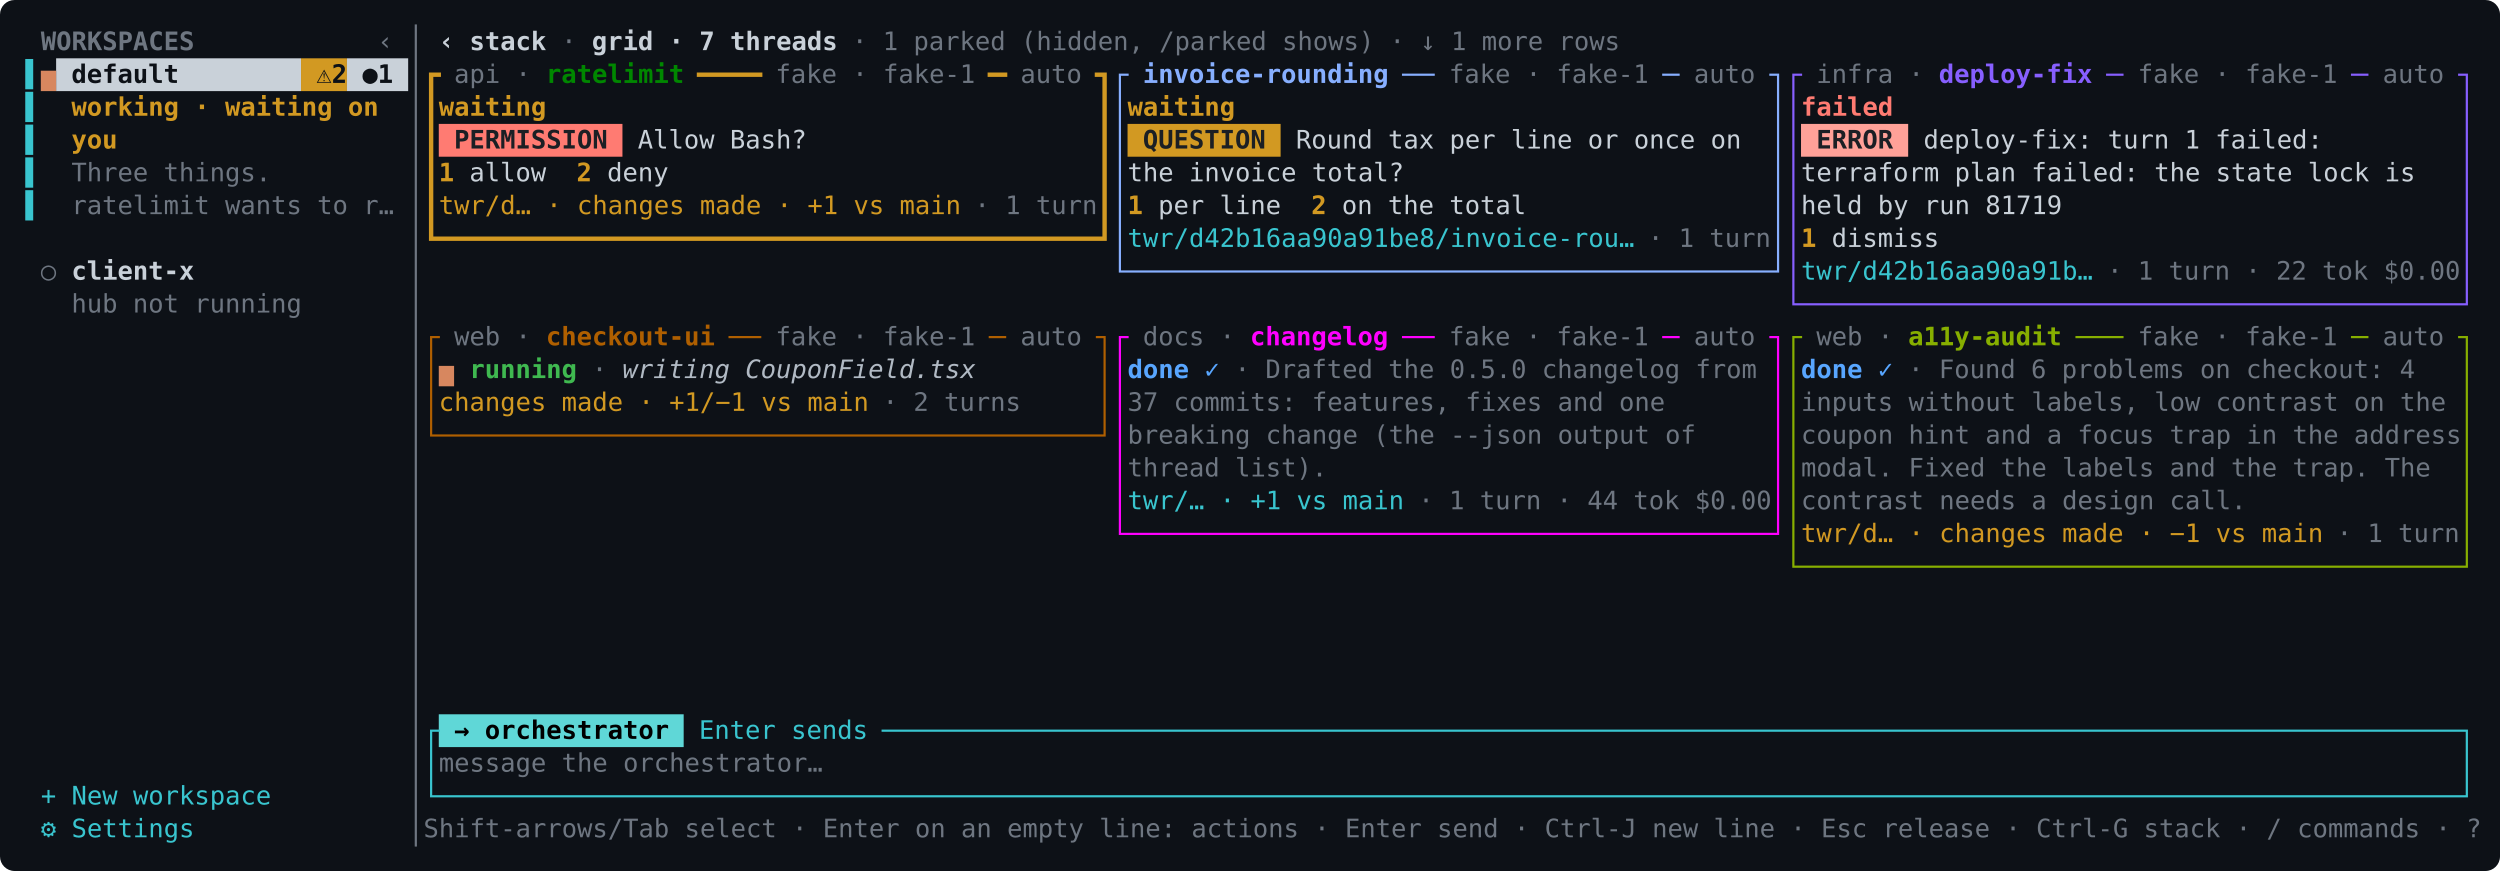
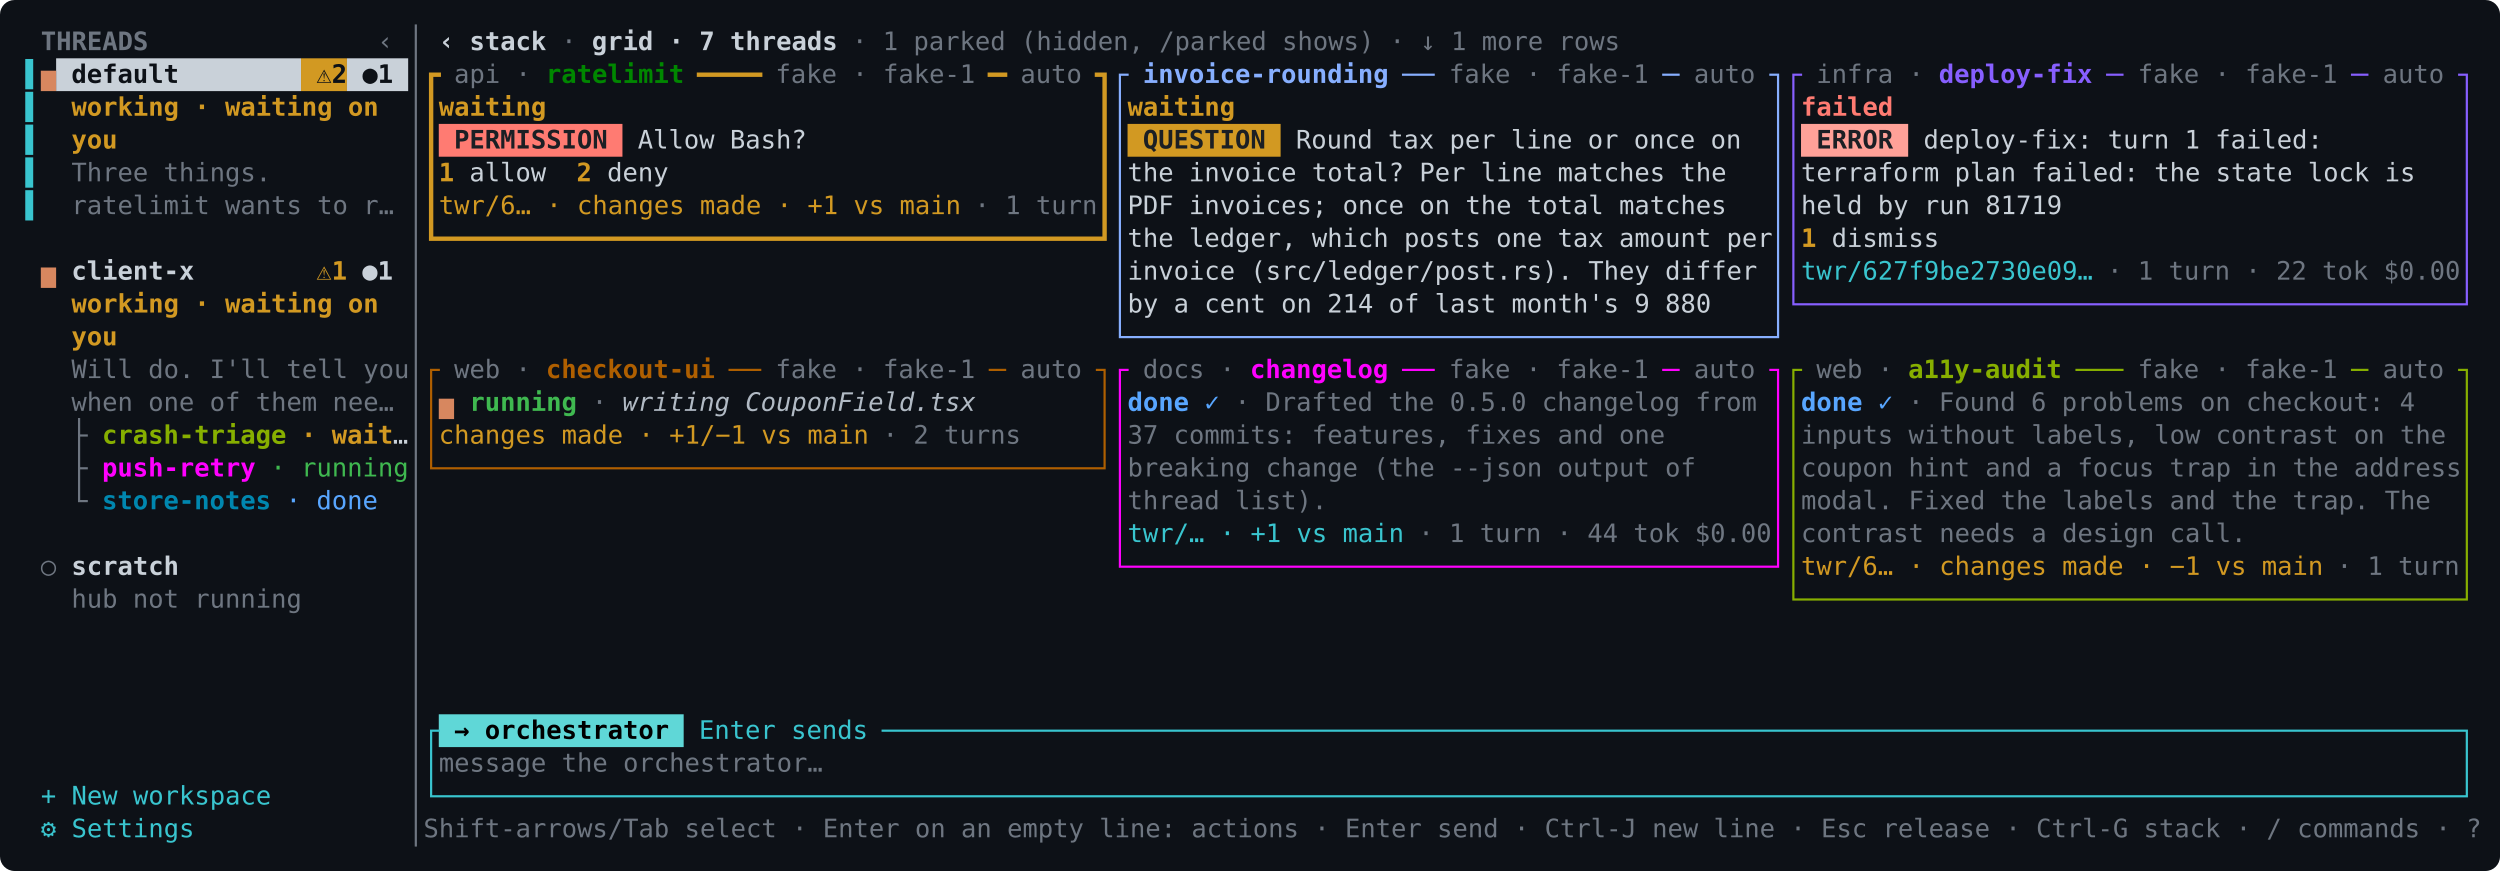
<svg xmlns="http://www.w3.org/2000/svg" width="1372" height="478" viewBox="0 0 1372 478" role="img" aria-label="twr grid view: one tile per worker thread">
  <style>text{font-family:ui-monospace, SFMono-Regular, 'SF Mono', Menlo, Consolas, 'DejaVu Sans Mono', 'Liberation Mono', monospace;font-size:14px;white-space:pre}.b{font-weight:bold}.d{opacity:.55}.i{font-style:italic}.u{text-decoration:underline}</style>
  <rect width="100%" height="100%" rx="8" fill="#0d1117" />
  <rect x="30.8" y="32" width="134.4" height="18" fill="#c9d1d9" />
  <rect x="165.2" y="32" width="25.2" height="18" fill="#d29922" />
  <rect x="190.4" y="32" width="33.6" height="18" fill="#c9d1d9" />
  <rect x="240.8" y="68" width="100.8" height="18" fill="#ff7b72" />
  <rect x="618.8" y="68" width="84" height="18" fill="#d29922" />
  <rect x="988.4" y="68" width="58.8" height="18" fill="#ffa198" />
  <rect x="240.8" y="392" width="134.4" height="18" fill="#5fd7d7" />
  <rect x="22.4" y="38.8" width="8.4" height="11.2" fill="#d7875f" />
-   <rect x="240.8" y="200.8" width="8.4" height="11.2" fill="#d7875f" />
+   <rect x="22.4" y="146.8" width="8.4" height="11.2" fill="#d7875f" />
+   <rect x="240.8" y="218.8" width="8.4" height="11.2" fill="#d7875f" />
  <path d="M236.6 401H240.8M484.4 401H1353.8M236.6 437H1353.8M236.6 401V437M1353.8 401V437" stroke="#39c5cf" stroke-width="1.2" fill="none" stroke-linecap="square" />
-   <path d="M228.2 14V464" stroke="#6e7681" stroke-width="1.2" fill="none" stroke-linecap="square" />
+   <path d="M43.4 239H47.6M43.4 257H47.6M43.4 275H47.6M228.2 14V464M43.4 230V275" stroke="#6e7681" stroke-width="1.2" fill="none" stroke-linecap="square" />
  <path d="M984.2 41H988.4M1156.4 41H1164.8M1290.8 41H1299.2M1349.6 41H1353.8M984.2 167H1353.8M984.2 41V167M1353.8 41V167" stroke="#875fff" stroke-width="1.2" fill="none" stroke-linecap="square" />
-   <path d="M984.2 185H988.4M1139.6 185H1164.8M1290.8 185H1299.2M1349.6 185H1353.8M984.2 311H1353.8M984.2 185V311M1353.8 185V311" stroke="#87af00" stroke-width="1.2" fill="none" stroke-linecap="square" />
-   <path d="M614.6 41H618.8M770 41H786.8M912.8 41H921.2M971.6 41H975.8M614.6 149H975.8M614.6 41V149M975.8 41V149" stroke="#87afff" stroke-width="1.2" fill="none" stroke-linecap="square" />
-   <path d="M236.6 185H240.8M400.4 185H417.2M543.2 185H551.6M602 185H606.2M236.6 239H606.2M236.6 185V239M606.2 185V239" stroke="#af5f00" stroke-width="1.2" fill="none" stroke-linecap="square" />
+   <path d="M984.2 203H988.4M1139.6 203H1164.8M1290.8 203H1299.2M1349.6 203H1353.8M984.2 329H1353.8M984.2 203V329M1353.8 203V329" stroke="#87af00" stroke-width="1.2" fill="none" stroke-linecap="square" />
+   <path d="M614.6 41H618.8M770 41H786.8M912.8 41H921.2M971.6 41H975.8M614.6 185H975.8M614.6 41V185M975.8 41V185" stroke="#87afff" stroke-width="1.2" fill="none" stroke-linecap="square" />
+   <path d="M236.6 203H240.8M400.4 203H417.2M543.2 203H551.6M602 203H606.2M236.6 257H606.2M236.6 203V257M606.2 203V257" stroke="#af5f00" stroke-width="1.2" fill="none" stroke-linecap="square" />
  <path d="M236.6 41H240.8M383.6 41H417.2M543.2 41H551.6M602 41H606.2M236.6 131H606.2M236.6 41V131M606.2 41V131" stroke="#d29922" stroke-width="2.4" fill="none" stroke-linecap="square" />
-   <path d="M614.6 185H618.8M770 185H786.8M912.8 185H921.2M971.6 185H975.8M614.6 293H975.8M614.6 185V293M975.8 185V293" stroke="#ff00ff" stroke-width="1.2" fill="none" stroke-linecap="square" />
-   <text x="22.4" y="27.5" fill="#6e7681" class="b" textLength="84">WORKSPACES</text>
+   <path d="M614.6 203H618.8M770 203H786.8M912.8 203H921.2M971.6 203H975.8M614.6 311H975.8M614.6 203V311M975.8 203V311" stroke="#ff00ff" stroke-width="1.2" fill="none" stroke-linecap="square" />
+   <text x="22.4" y="27.5" fill="#6e7681" class="b" textLength="58.8">THREADS</text>
  <text x="207.2" y="27.5" fill="#6e7681">‹</text>
  <text x="240.8" y="27.5" fill="#c9d1d9" class="b" textLength="58.8">‹ stack</text>
  <text x="308" y="27.5" fill="#6e7681">·</text>
  <text x="324.8" y="27.5" fill="#c9d1d9" class="b" textLength="134.4">grid · 7 threads</text>
  <text x="467.6" y="27.5" fill="#6e7681" textLength="420">· 1 parked (hidden, /parked shows) · ↓ 1 more rows</text>
  <text x="14" y="45.5" fill="#39c5cf">▌</text>
  <text x="39.2" y="45.5" fill="#0d1117" class="b" textLength="58.8">default</text>
  <text x="173.6" y="45.5" fill="#0d1117" class="b" textLength="42">⚠2 ●1</text>
  <text x="249.2" y="45.5" fill="#6e7681" textLength="42">api ·</text>
  <text x="299.6" y="45.5" fill="#008700" class="b" textLength="75.6">ratelimit</text>
  <text x="425.6" y="45.5" fill="#6e7681" textLength="109.2">fake · fake-1</text>
  <text x="560" y="45.5" fill="#6e7681" textLength="33.6">auto</text>
  <text x="627.2" y="45.5" fill="#87afff" class="b" textLength="134.4">invoice-rounding</text>
  <text x="795.2" y="45.5" fill="#6e7681" textLength="109.2">fake · fake-1</text>
  <text x="929.6" y="45.5" fill="#6e7681" textLength="33.6">auto</text>
  <text x="996.8" y="45.5" fill="#6e7681" textLength="58.8">infra ·</text>
  <text x="1064" y="45.5" fill="#875fff" class="b" textLength="84">deploy-fix</text>
  <text x="1173.2" y="45.5" fill="#6e7681" textLength="109.2">fake · fake-1</text>
  <text x="1307.6" y="45.5" fill="#6e7681" textLength="33.6">auto</text>
  <text x="14" y="63.5" fill="#39c5cf">▌</text>
  <text x="39.2" y="63.5" fill="#d29922" class="b" textLength="168">working · waiting on</text>
  <text x="240.8" y="63.5" fill="#d29922" class="b" textLength="58.8">waiting</text>
  <text x="618.8" y="63.5" fill="#d29922" class="b" textLength="58.8">waiting</text>
  <text x="988.4" y="63.5" fill="#ff7b72" class="b" textLength="50.4">failed</text>
  <text x="14" y="81.5" fill="#39c5cf">▌</text>
  <text x="39.2" y="81.5" fill="#d29922" class="b" textLength="25.2">you</text>
  <text x="249.2" y="81.5" fill="#1b1f24" class="b" textLength="84">PERMISSION</text>
  <text x="350" y="81.5" fill="#c9d1d9" textLength="92.4">Allow Bash?</text>
  <text x="627.2" y="81.5" fill="#1b1f24" class="b" textLength="67.2">QUESTION</text>
  <text x="711.2" y="81.5" fill="#c9d1d9" textLength="243.6">Round tax per line or once on</text>
  <text x="996.8" y="81.5" fill="#1b1f24" class="b" textLength="42">ERROR</text>
  <text x="1055.6" y="81.5" fill="#c9d1d9" textLength="218.4">deploy-fix: turn 1 failed:</text>
  <text x="14" y="99.5" fill="#39c5cf">▌</text>
  <text x="39.2" y="99.5" fill="#6e7681" textLength="109.2">Three things.</text>
  <text x="240.8" y="99.5" fill="#d29922" class="b">1</text>
  <text x="257.6" y="99.5" fill="#c9d1d9" textLength="42">allow</text>
  <text x="316.4" y="99.5" fill="#d29922" class="b">2</text>
  <text x="333.2" y="99.5" fill="#c9d1d9" textLength="33.6">deny</text>
-   <text x="618.8" y="99.5" fill="#c9d1d9" textLength="151.2">the invoice total?</text>
+   <text x="618.8" y="99.5" fill="#c9d1d9" textLength="327.6">the invoice total? Per line matches the</text>
  <text x="988.4" y="99.5" fill="#c9d1d9" textLength="336">terraform plan failed: the state lock is</text>
  <text x="14" y="117.5" fill="#39c5cf">▌</text>
  <text x="39.2" y="117.5" fill="#6e7681" textLength="176.4">ratelimit wants to r…</text>
-   <text x="240.8" y="117.5" fill="#d29922" textLength="285.6">twr/d… · changes made · +1 vs main</text>
+   <text x="240.8" y="117.5" fill="#d29922" textLength="285.6">twr/6… · changes made · +1 vs main</text>
  <text x="534.8" y="117.5" fill="#6e7681" textLength="67.2">· 1 turn</text>
-   <text x="618.8" y="117.5" fill="#d29922" class="b">1</text>
-   <text x="635.6" y="117.5" fill="#c9d1d9" textLength="67.2">per line</text>
-   <text x="719.6" y="117.5" fill="#d29922" class="b">2</text>
-   <text x="736.4" y="117.5" fill="#c9d1d9" textLength="100.8">on the total</text>
+   <text x="618.8" y="117.5" fill="#c9d1d9" textLength="327.6">PDF invoices; once on the total matches</text>
  <text x="988.4" y="117.5" fill="#c9d1d9" textLength="142.8">held by run 81719</text>
-   <text x="618.8" y="135.5" fill="#39c5cf" textLength="277.2">twr/d42b16aa90a91be8/invoice-rou…</text>
-   <text x="904.4" y="135.5" fill="#6e7681" textLength="67.2">· 1 turn</text>
+   <text x="618.8" y="135.5" fill="#c9d1d9" textLength="352.8">the ledger, which posts one tax amount per</text>
  <text x="988.4" y="135.5" fill="#d29922" class="b">1</text>
  <text x="1005.2" y="135.5" fill="#c9d1d9" textLength="58.8">dismiss</text>
-   <text x="22.4" y="153.5" fill="#6e7681">○</text>
  <text x="39.2" y="153.5" fill="#c9d1d9" class="b" textLength="67.2">client-x</text>
-   <text x="988.4" y="153.5" fill="#39c5cf" textLength="159.6">twr/d42b16aa90a91b…</text>
+   <text x="173.6" y="153.5" fill="#d29922" class="b" textLength="16.8">⚠1</text>
+   <text x="198.8" y="153.5" fill="#c9d1d9" class="b" textLength="16.8">●1</text>
+   <text x="618.8" y="153.5" fill="#c9d1d9" textLength="344.4">invoice (src/ledger/post.rs). They differ</text>
+   <text x="988.4" y="153.5" fill="#39c5cf" textLength="159.6">twr/627f9be2730e09…</text>
  <text x="1156.4" y="153.5" fill="#6e7681" textLength="193.2">· 1 turn · 22 tok $0.00</text>
-   <text x="39.2" y="171.5" fill="#6e7681" textLength="126">hub not running</text>
-   <text x="249.2" y="189.5" fill="#6e7681" textLength="42">web ·</text>
-   <text x="299.6" y="189.5" fill="#af5f00" class="b" textLength="92.4">checkout-ui</text>
-   <text x="425.6" y="189.5" fill="#6e7681" textLength="109.2">fake · fake-1</text>
-   <text x="560" y="189.5" fill="#6e7681" textLength="33.6">auto</text>
-   <text x="627.2" y="189.5" fill="#6e7681" textLength="50.4">docs ·</text>
-   <text x="686" y="189.5" fill="#ff00ff" class="b" textLength="75.6">changelog</text>
-   <text x="795.2" y="189.5" fill="#6e7681" textLength="109.2">fake · fake-1</text>
-   <text x="929.6" y="189.5" fill="#6e7681" textLength="33.6">auto</text>
-   <text x="996.8" y="189.5" fill="#6e7681" textLength="42">web ·</text>
-   <text x="1047.2" y="189.5" fill="#87af00" class="b" textLength="84">a11y-audit</text>
-   <text x="1173.2" y="189.5" fill="#6e7681" textLength="109.2">fake · fake-1</text>
-   <text x="1307.6" y="189.5" fill="#6e7681" textLength="33.6">auto</text>
-   <text x="257.6" y="207.5" fill="#3fb950" class="b" textLength="58.8">running</text>
-   <text x="324.8" y="207.5" fill="#6e7681">·</text>
-   <text x="341.6" y="207.5" fill="#b1bac4" class="i" textLength="193.2">writing CouponField.tsx</text>
-   <text x="618.8" y="207.5" fill="#58a6ff" class="b" textLength="50.4">done ✓</text>
-   <text x="677.6" y="207.5" fill="#6e7681" textLength="285.6">· Drafted the 0.5.0 changelog from</text>
-   <text x="988.4" y="207.5" fill="#58a6ff" class="b" textLength="50.4">done ✓</text>
-   <text x="1047.2" y="207.5" fill="#6e7681" textLength="277.2">· Found 6 problems on checkout: 4</text>
-   <text x="240.8" y="225.5" fill="#d29922" textLength="235.2">changes made · +1/−1 vs main</text>
-   <text x="484.4" y="225.5" fill="#6e7681" textLength="75.6">· 2 turns</text>
-   <text x="618.8" y="225.5" fill="#6e7681" textLength="294">37 commits: features, fixes and one</text>
-   <text x="988.4" y="225.5" fill="#6e7681" textLength="352.8">inputs without labels, low contrast on the</text>
-   <text x="618.8" y="243.5" fill="#6e7681" textLength="310.8">breaking change (the --json output of</text>
-   <text x="988.4" y="243.5" fill="#6e7681" textLength="361.2">coupon hint and a focus trap in the address</text>
-   <text x="618.8" y="261.5" fill="#6e7681" textLength="109.2">thread list).</text>
-   <text x="988.4" y="261.5" fill="#6e7681" textLength="344.4">modal. Fixed the labels and the trap. The</text>
-   <text x="618.8" y="279.5" fill="#39c5cf" textLength="151.2">twr/… · +1 vs main</text>
-   <text x="778.4" y="279.5" fill="#6e7681" textLength="193.2">· 1 turn · 44 tok $0.00</text>
-   <text x="988.4" y="279.5" fill="#6e7681" textLength="243.6">contrast needs a design call.</text>
-   <text x="988.4" y="297.5" fill="#d29922" textLength="285.6">twr/d… · changes made · −1 vs main</text>
-   <text x="1282.4" y="297.5" fill="#6e7681" textLength="67.2">· 1 turn</text>
+   <text x="39.2" y="171.5" fill="#d29922" class="b" textLength="168">working · waiting on</text>
+   <text x="618.8" y="171.5" fill="#c9d1d9" textLength="319.2">by a cent on 214 of last month's 9 880</text>
+   <text x="39.2" y="189.5" fill="#d29922" class="b" textLength="25.2">you</text>
+   <text x="39.2" y="207.5" fill="#6e7681" textLength="184.8">Will do. I'll tell you</text>
+   <text x="249.2" y="207.5" fill="#6e7681" textLength="42">web ·</text>
+   <text x="299.6" y="207.5" fill="#af5f00" class="b" textLength="92.4">checkout-ui</text>
+   <text x="425.6" y="207.5" fill="#6e7681" textLength="109.2">fake · fake-1</text>
+   <text x="560" y="207.5" fill="#6e7681" textLength="33.6">auto</text>
+   <text x="627.2" y="207.5" fill="#6e7681" textLength="50.4">docs ·</text>
+   <text x="686" y="207.5" fill="#ff00ff" class="b" textLength="75.6">changelog</text>
+   <text x="795.2" y="207.5" fill="#6e7681" textLength="109.2">fake · fake-1</text>
+   <text x="929.6" y="207.5" fill="#6e7681" textLength="33.6">auto</text>
+   <text x="996.8" y="207.5" fill="#6e7681" textLength="42">web ·</text>
+   <text x="1047.2" y="207.5" fill="#87af00" class="b" textLength="84">a11y-audit</text>
+   <text x="1173.2" y="207.5" fill="#6e7681" textLength="109.2">fake · fake-1</text>
+   <text x="1307.6" y="207.5" fill="#6e7681" textLength="33.6">auto</text>
+   <text x="39.2" y="225.5" fill="#6e7681" textLength="176.4">when one of them nee…</text>
+   <text x="257.6" y="225.5" fill="#3fb950" class="b" textLength="58.8">running</text>
+   <text x="324.8" y="225.5" fill="#6e7681">·</text>
+   <text x="341.6" y="225.5" fill="#b1bac4" class="i" textLength="193.2">writing CouponField.tsx</text>
+   <text x="618.8" y="225.5" fill="#58a6ff" class="b" textLength="50.4">done ✓</text>
+   <text x="677.6" y="225.5" fill="#6e7681" textLength="285.6">· Drafted the 0.5.0 changelog from</text>
+   <text x="988.4" y="225.5" fill="#58a6ff" class="b" textLength="50.4">done ✓</text>
+   <text x="1047.2" y="225.5" fill="#6e7681" textLength="277.2">· Found 6 problems on checkout: 4</text>
+   <text x="56" y="243.5" fill="#87af00" class="b" textLength="100.8">crash-triage</text>
+   <text x="165.2" y="243.5" fill="#d29922" class="b" textLength="50.4">· wait</text>
+   <text x="215.6" y="243.5" fill="#c9d1d9">…</text>
+   <text x="240.8" y="243.5" fill="#d29922" textLength="235.2">changes made · +1/−1 vs main</text>
+   <text x="484.4" y="243.5" fill="#6e7681" textLength="75.6">· 2 turns</text>
+   <text x="618.8" y="243.5" fill="#6e7681" textLength="294">37 commits: features, fixes and one</text>
+   <text x="988.4" y="243.5" fill="#6e7681" textLength="352.8">inputs without labels, low contrast on the</text>
+   <text x="56" y="261.5" fill="#ff00ff" class="b" textLength="84">push-retry</text>
+   <text x="148.4" y="261.5" fill="#3fb950" textLength="75.6">· running</text>
+   <text x="618.8" y="261.5" fill="#6e7681" textLength="310.8">breaking change (the --json output of</text>
+   <text x="988.4" y="261.5" fill="#6e7681" textLength="361.2">coupon hint and a focus trap in the address</text>
+   <text x="56" y="279.5" fill="#0087af" class="b" textLength="92.4">store-notes</text>
+   <text x="156.8" y="279.5" fill="#58a6ff" textLength="50.4">· done</text>
+   <text x="618.8" y="279.5" fill="#6e7681" textLength="109.2">thread list).</text>
+   <text x="988.4" y="279.5" fill="#6e7681" textLength="344.4">modal. Fixed the labels and the trap. The</text>
+   <text x="618.8" y="297.5" fill="#39c5cf" textLength="151.2">twr/… · +1 vs main</text>
+   <text x="778.4" y="297.5" fill="#6e7681" textLength="193.2">· 1 turn · 44 tok $0.00</text>
+   <text x="988.4" y="297.5" fill="#6e7681" textLength="243.6">contrast needs a design call.</text>
+   <text x="22.4" y="315.5" fill="#6e7681">○</text>
+   <text x="39.2" y="315.5" fill="#c9d1d9" class="b" textLength="58.8">scratch</text>
+   <text x="988.4" y="315.5" fill="#d29922" textLength="285.6">twr/6… · changes made · −1 vs main</text>
+   <text x="1282.4" y="315.5" fill="#6e7681" textLength="67.2">· 1 turn</text>
+   <text x="39.2" y="333.5" fill="#6e7681" textLength="126">hub not running</text>
  <text x="249.2" y="405.5" fill="#000000" class="b" textLength="117.6">→ orchestrator</text>
  <text x="383.6" y="405.5" fill="#39c5cf" textLength="92.4">Enter sends</text>
  <text x="240.8" y="423.5" fill="#6e7681" textLength="210">message the orchestrator…</text>
  <text x="22.4" y="441.5" fill="#39c5cf" textLength="126">+ New workspace</text>
  <text x="22.4" y="459.5" fill="#39c5cf" textLength="84">⚙ Settings</text>
  <text x="232.4" y="459.5" fill="#6e7681" textLength="1125.6">Shift-arrows/Tab select · Enter on an empty line: actions · Enter send · Ctrl-J new line · Esc release · Ctrl-G stack · / commands · ?</text>
</svg>
